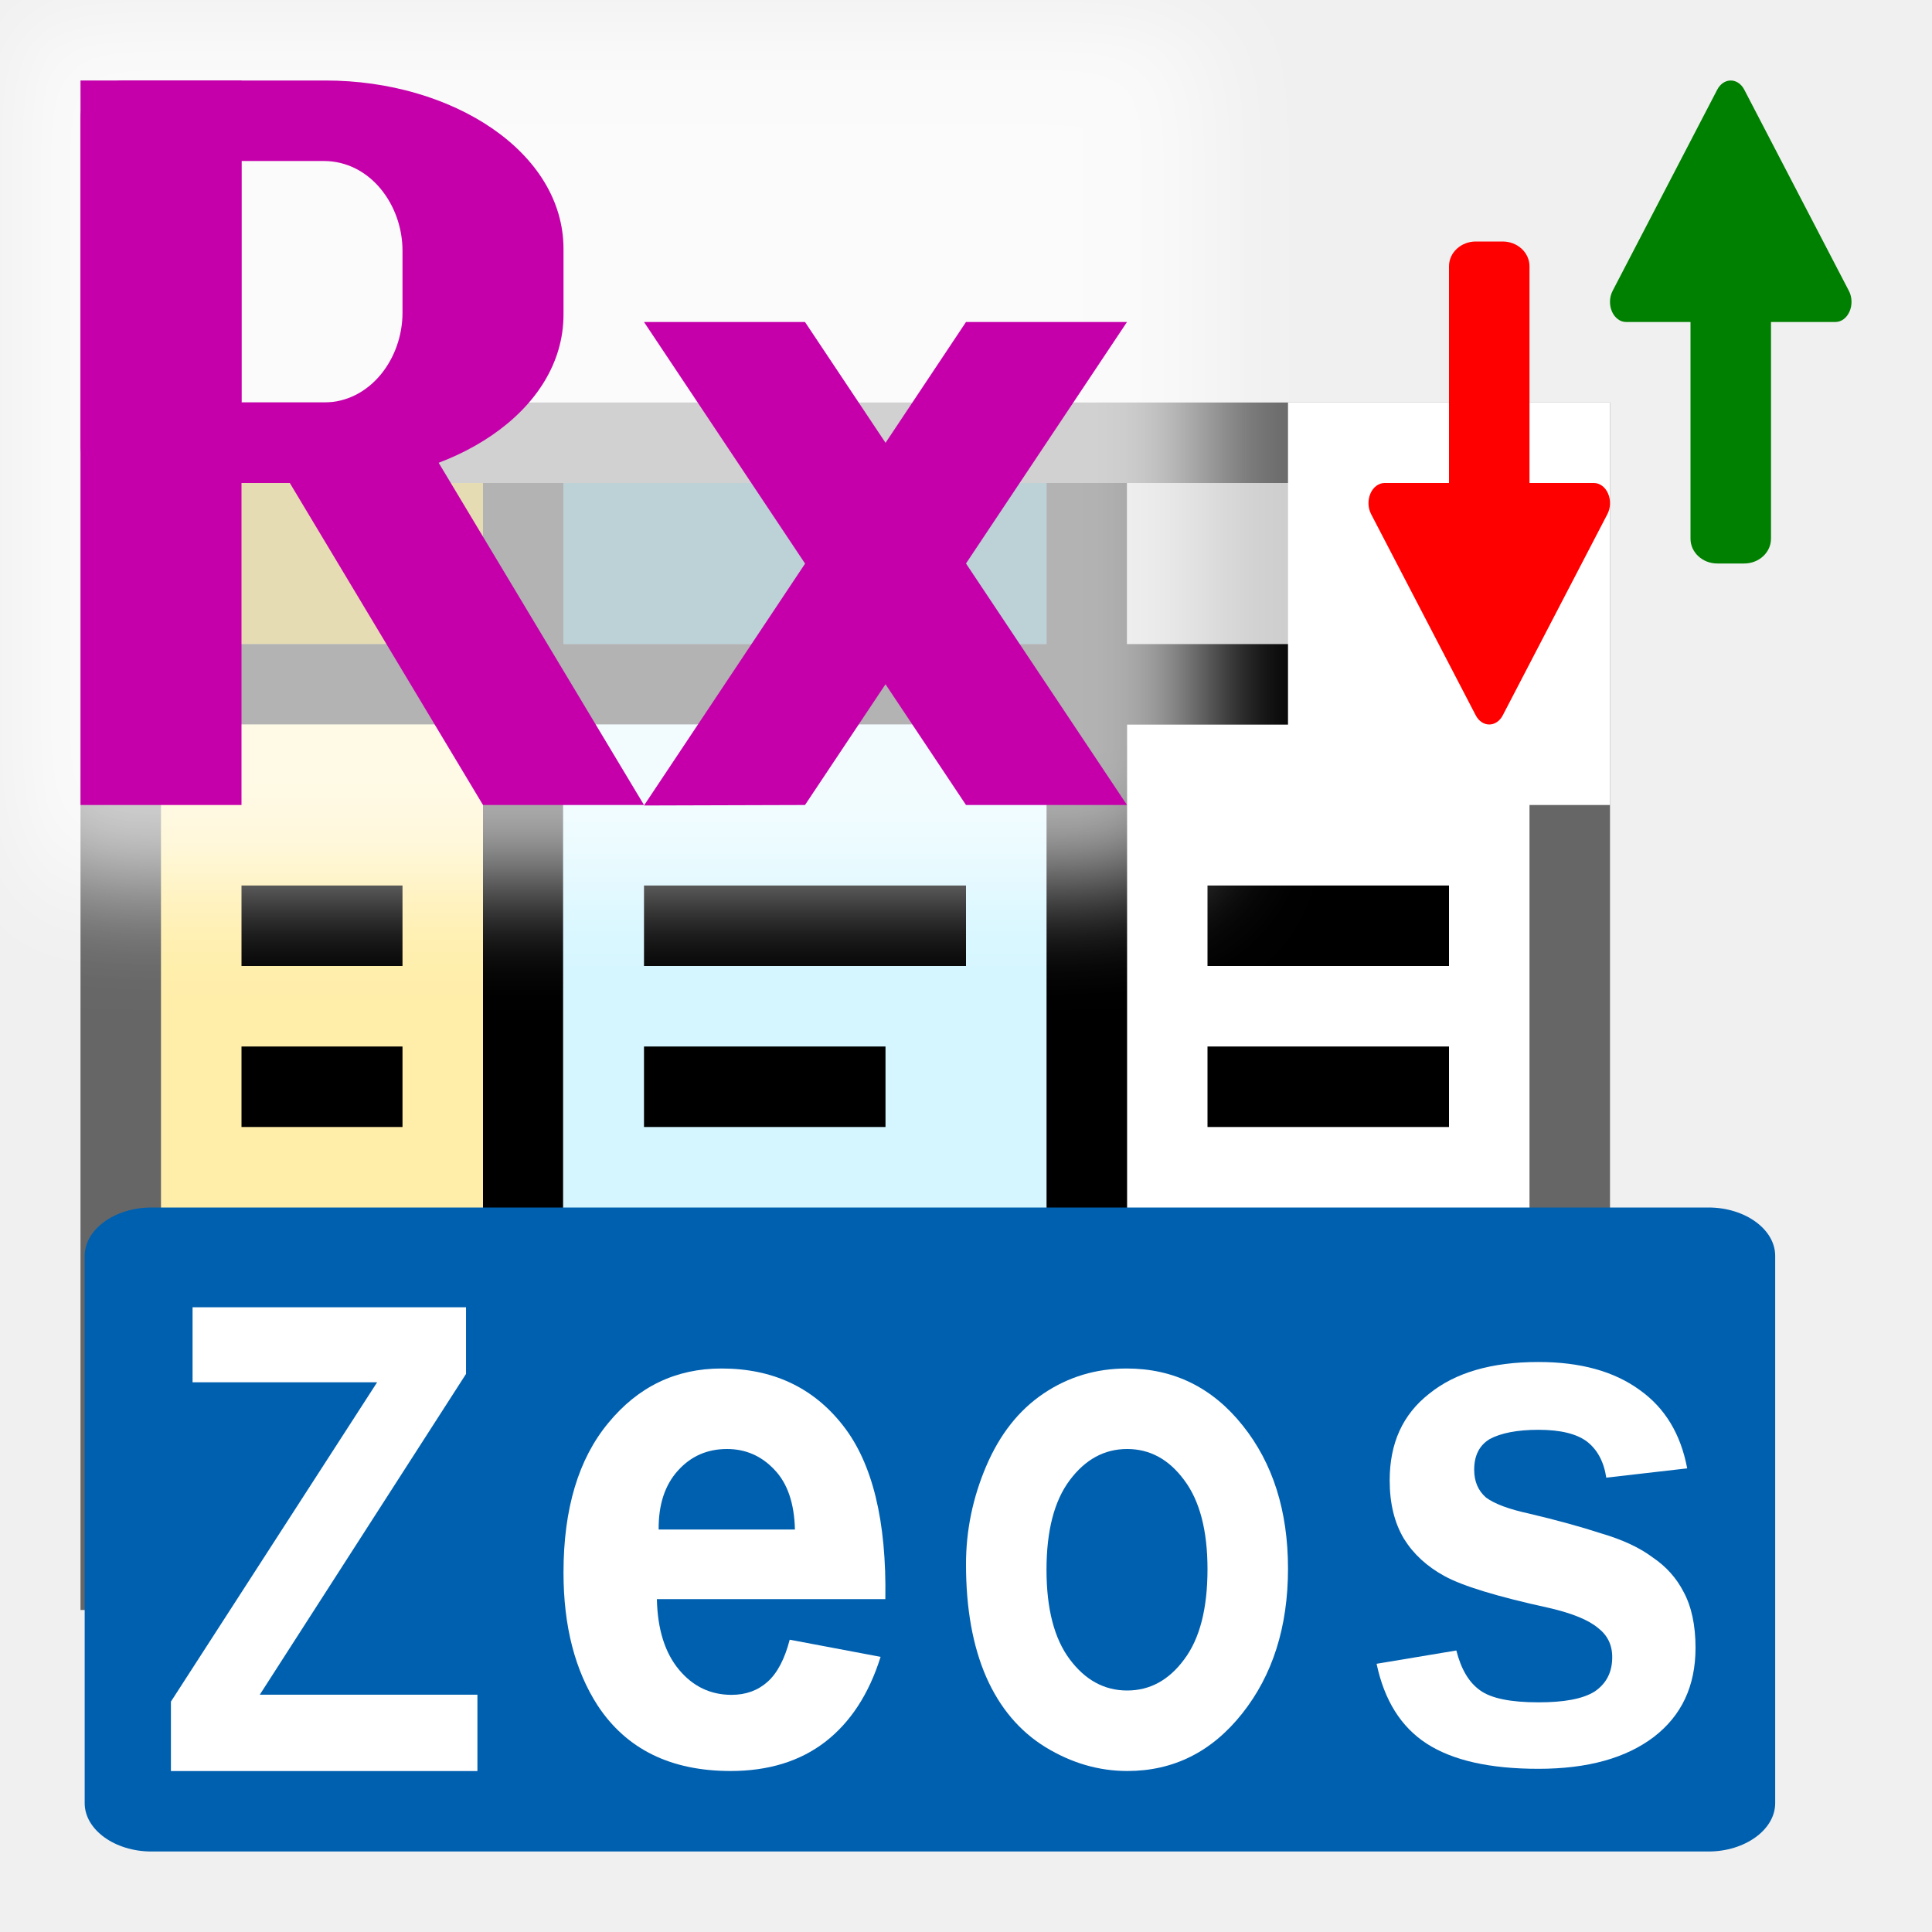
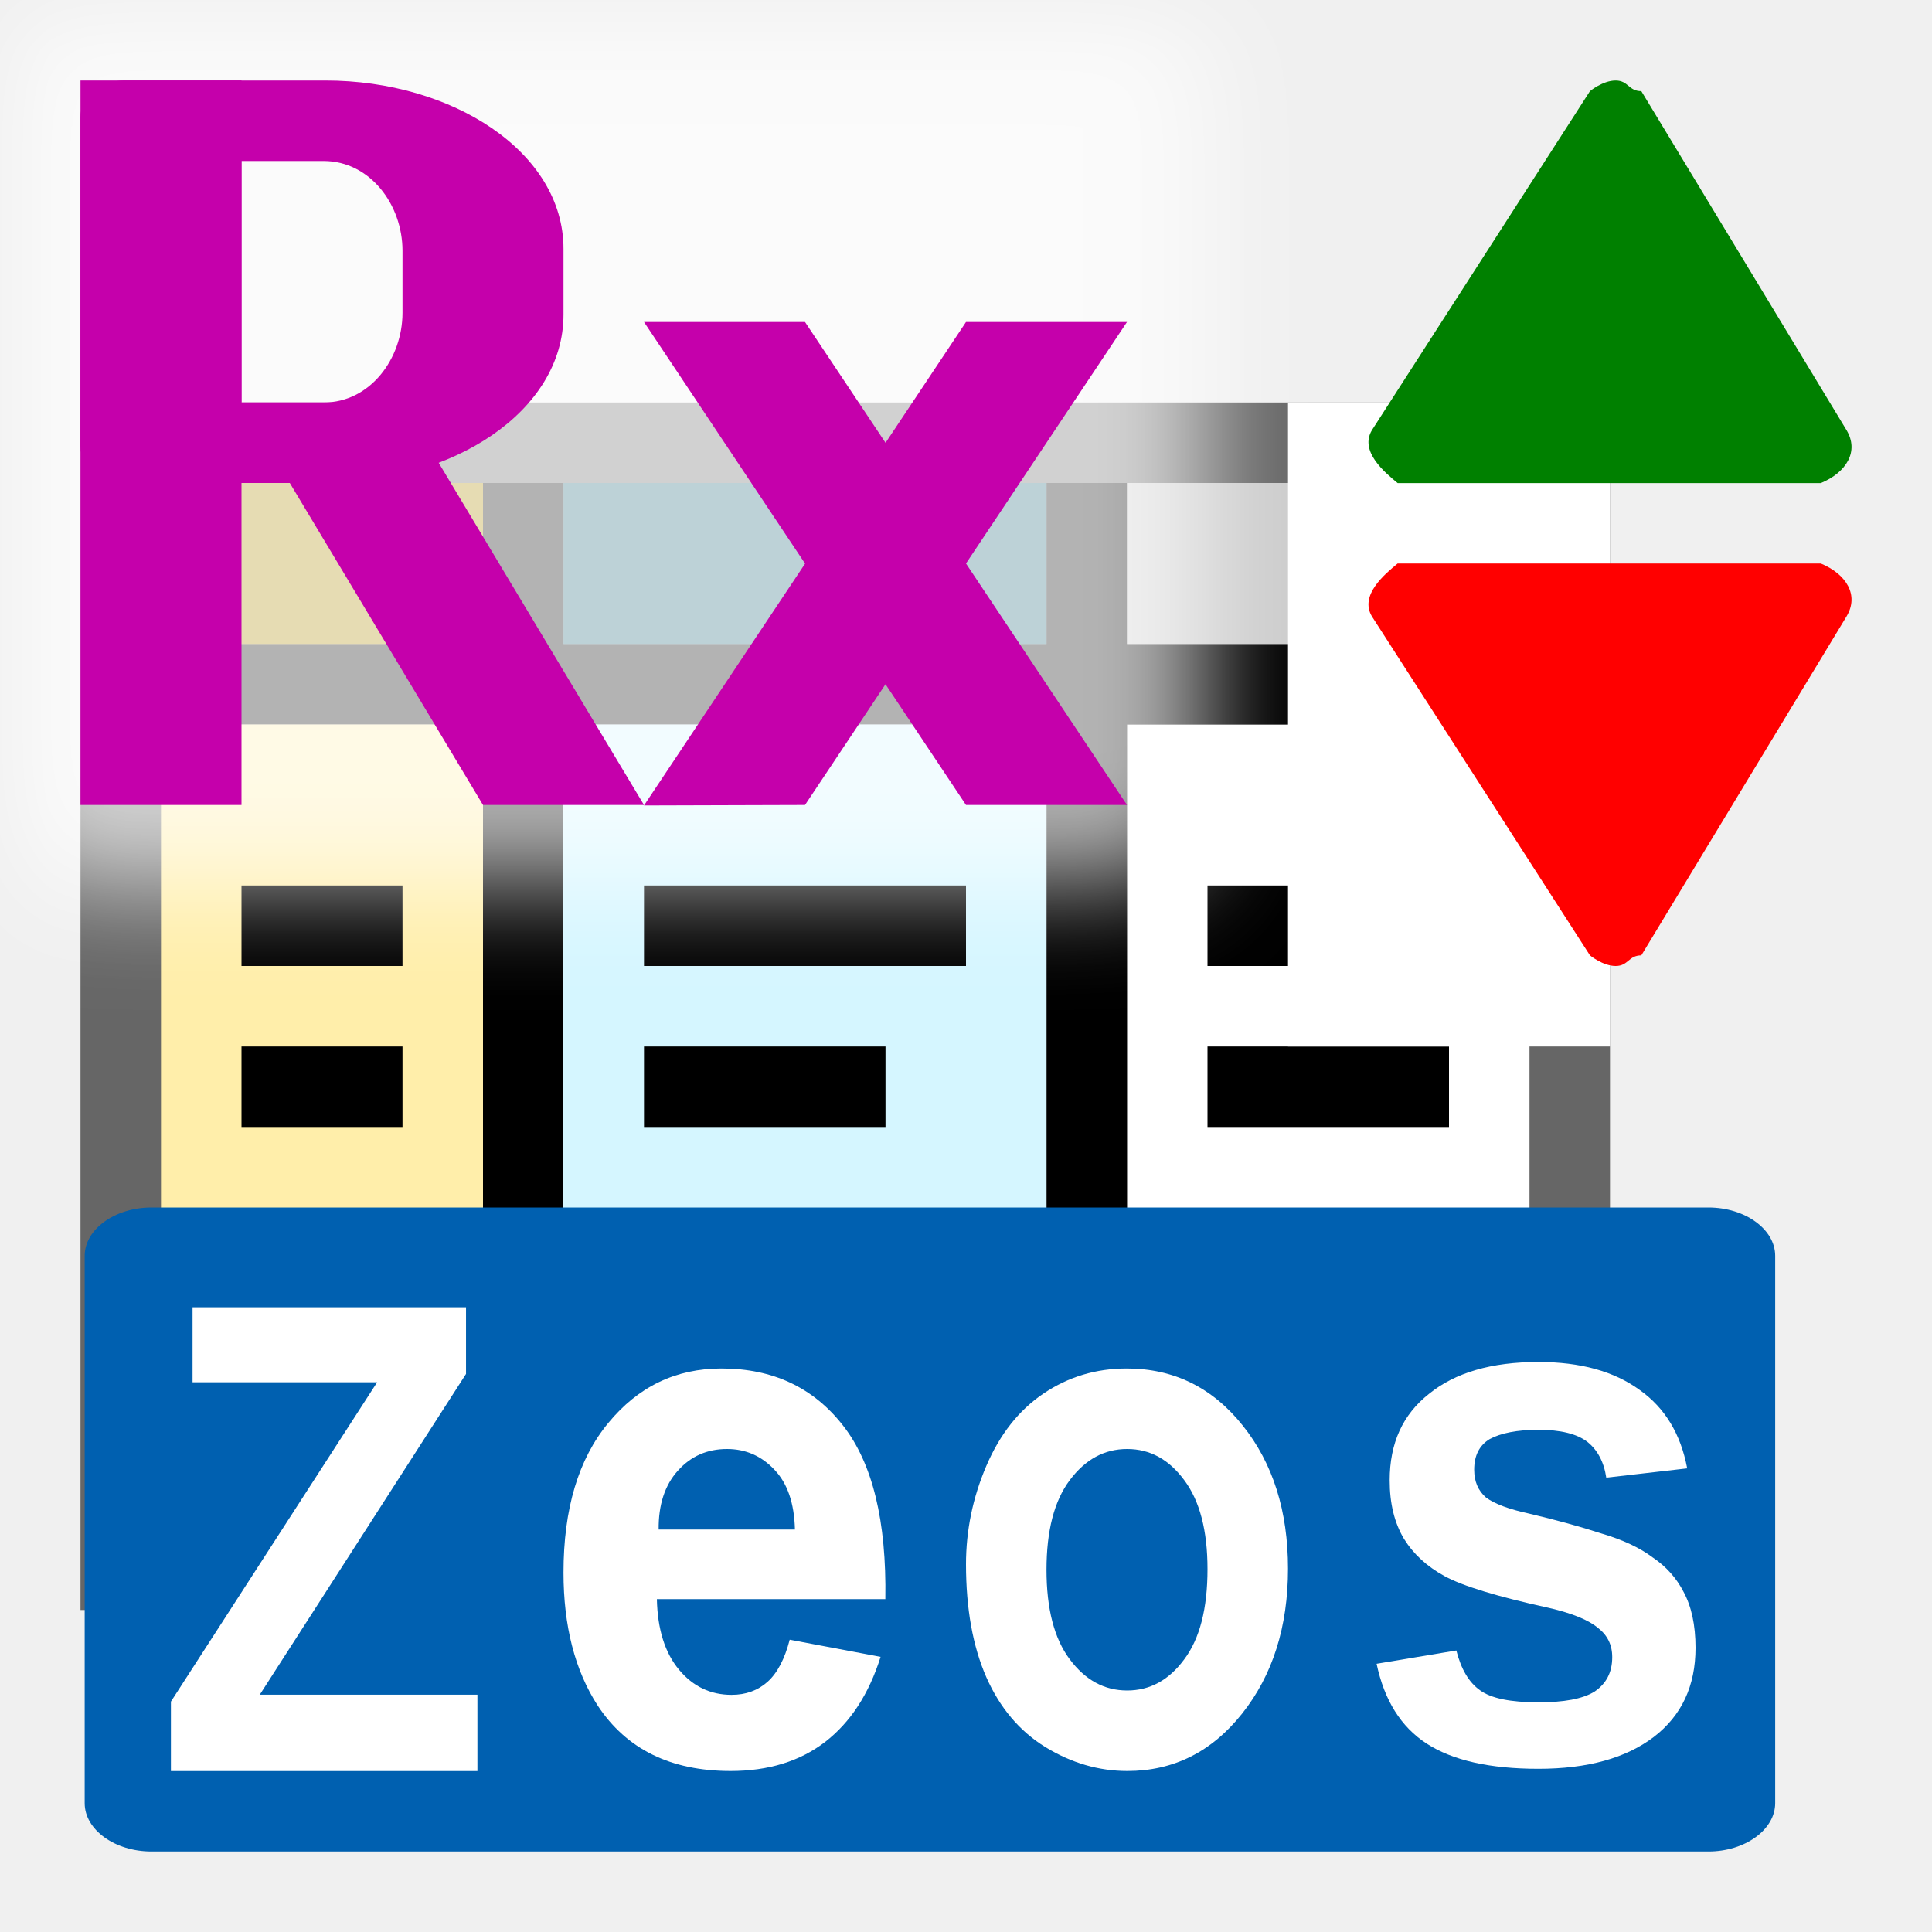
<svg xmlns="http://www.w3.org/2000/svg" width="24" height="24" viewBox="0 0 24 24" version="1.1" id="svg862">
  <defs id="defs856">
    <filter style="color-interpolation-filters:sRGB" id="filter906" x="-0.104" width="1.208" y="-0.142" height="1.284">
      <feGaussianBlur stdDeviation="0.52" id="feGaussianBlur908" />
    </filter>
    <pattern y="0" x="0" height="6" width="6" patternUnits="userSpaceOnUse" id="EMFhbasepattern" />
  </defs>
  <g transform="translate(0,-308.3)" id="layer1" style="display:none">
    <path id="rect1409" d="m 0,308.3 h 24 v 24 H 0 Z" style="fill:#f4e3d7;fill-opacity:0.939;stroke-width:1.455" />
  </g>
  <g id="layer3" transform="translate(0,-24)" style="display:none">
    <path id="path884" d="M 0,27 V 27.357 42 H 24 V 27 Z" style="color:#000000;fill:#808080;stroke-width:0.591" />
    <path id="rect836" d="M 0,28 H 21 V 41 H 0 Z" style="color:#000000;fill:#e6e6e6;stroke-width:0.553" />
    <path id="rect836-8" d="m 23,28 h 1 v 13 h -1 z" style="color:#000000;fill:#e6e6e6;stroke-width:0.121" />
    <path id="rect901" d="m 21,28 h 1 v 13 h -1 z" style="fill:#4d4d4d;fill-opacity:0.939;stroke-width:1.202" />
    <path id="rect901-0" d="m 22,28 h 1 v 13 h -1 z" style="fill:#ffffff;fill-opacity:0.939;stroke-width:1.202" />
  </g>
  <g id="layer4">
    <path style="fill:#666666;stroke-width:2.814;stroke-miterlimit:1" d="M 1,5 H 20 V 20 H 1 Z" id="rect927" />
    <path id="path865" d="m 14,9 h 5 v 10 h -5 z" style="fill:#ffffff;stroke-width:0.328" />
    <path id="path867" d="M 6,6 H 7 V 19 H 6 Z" style="fill:#000000;stroke-width:0.92" />
    <path id="path869" d="m 13,6 h 1 v 13 h -1 z" style="fill:#000000;stroke-width:0.859" />
    <path id="path871" d="M 19,8 V 9 H 2 V 8 Z" style="fill:#000000;stroke-width:0.75" />
    <path id="path873" d="m 18,11 v 1 h -3 v -1 z" style="fill:#000000;stroke-width:0.722" />
    <path id="path875" d="m 18,13 v 1 h -3 v -1 z" style="fill:#000000;stroke-width:0.722" />
    <path id="path879" d="M 6.995,9 H 13 V 19 H 6.995 Z" style="fill:#d5f6ff;stroke-width:0.646" />
    <path id="path881" d="m 12,11 v 1 H 8 v -1 z" style="fill:#000000;stroke-width:0.646" />
    <path id="path883" d="m 11,13 v 1 H 8 v -1 z" style="fill:#000000;stroke-width:0.722" />
    <path id="path885-5" d="M 2,9 H 6 V 19 H 2 Z" style="fill:#ffeeaa;stroke-width:0.72" />
    <path id="path887" d="m 5,11 v 1 H 3 v -1 z" style="fill:#000000;stroke-width:0.648" />
    <path id="path889" d="m 5,13 v 1 H 3 v -1 z" style="fill:#000000;stroke-width:0.648" />
    <path id="path891" d="M 2,6 H 6 V 8 H 2 Z" style="fill:#aa8800;stroke-width:0.754" />
    <path id="path893" d="m 7,6 h 6 V 8 H 7 Z" style="fill:#216778;stroke-width:0.707" />
    <path id="path895" d="m 14,6 h 5 v 2 h -5 z" style="fill:#cccccc;stroke-width:0.791" />
  </g>
  <g id="layer6" transform="translate(0,-24)">
    <path style="color:#000000;fill:#0060b0;stroke-width:0.47;stroke-linejoin:round" d="m 1.881,39 c -0.454,0 -0.829,0.271 -0.829,0.6 v 6.8 c 0,0.329 0.374,0.6 0.829,0.6 H 21.223 c 0.454,0 0.829,-0.271 0.829,-0.6 v -6.8 c 0,-0.329 -0.374,-0.6 -0.829,-0.6 z" id="path1142" />
  </g>
  <g id="layer7" transform="translate(0,-24)">
    <text xml:space="preserve" style="font-size:7.593px;line-height:1.25;font-family:Arial;-inkscape-font-specification:Arial;letter-spacing:0px;word-spacing:0px;fill:#ffffff;stroke-width:0.407" x="2.126" y="19.929" id="text853" transform="matrix(0.9058692,0,0,1.103912,0,24)">
      <tspan id="tspan851" x="2.126" y="19.929" style="font-weight:bold">Z</tspan>
    </text>
    <g aria-label="e" transform="matrix(0.9460097,0,0,1.057072,0,24)" style="font-size:8.727px;font-family:Arial;-inkscape-font-specification:Arial;letter-spacing:0px;word-spacing:0px;fill:#ffffff;stroke-width:0.468" id="text857">
      <path d="M 8.963,17 C 8.396,17 7.928,17.225 7.557,17.676 7.186,18.123 7,18.742 7,19.535 7,20.199 7.142,20.75 7.424,21.186 7.781,21.729 8.332,22 9.076,22 9.546,22 9.938,21.879 10.25,21.639 c 0.314,-0.243 0.544,-0.594 0.689,-1.057 l -1.129,-0.213 c -0.062,0.24 -0.154,0.415 -0.275,0.523 -0.121,0.108 -0.27,0.162 -0.447,0.162 -0.261,0 -0.478,-0.103 -0.652,-0.311 C 8.261,20.534 8.168,20.241 8.16,19.865 H 10.998 C 11.014,18.895 10.839,18.175 10.471,17.707 10.103,17.236 9.6,17 8.963,17 Z m 0.068,1 c 0.231,0 0.429,0.086 0.59,0.258 C 9.782,18.426 9.867,18.673 9.875,19 H 8.182 C 8.179,18.692 8.259,18.449 8.42,18.27 8.581,18.09 8.784,18 9.031,18 Z" transform="scale(1.057072,0.9460096)" id="path885" />
    </g>
    <g aria-label="o" transform="matrix(1.006367,0,0,1.242092,-7.5925726e-8,18.5)" style="font-size:7.427px;font-family:Arial;-inkscape-font-specification:Arial;letter-spacing:0px;word-spacing:0px;fill:#ffffff;stroke-width:0.398" id="text861">
      <path style="stroke-width:0.445" d="m 13.996,17 c -0.38,0 -0.724,0.103 -1.033,0.311 -0.307,0.207 -0.543,0.507 -0.711,0.9 C 12.084,18.604 12,19.011 12,19.432 c 0,0.55 0.084,1.018 0.252,1.402 0.168,0.381 0.413,0.671 0.734,0.869 C 13.31,21.901 13.649,22 14.004,22 14.578,22 15.053,21.762 15.43,21.287 15.809,20.81 16,20.21 16,19.486 16,18.769 15.812,18.177 15.438,17.709 15.063,17.238 14.582,17 13.996,17 Z m 0.006,1 c 0.283,0 0.519,0.129 0.709,0.387 C 14.904,18.644 15,19.014 15,19.492 15,19.983 14.904,20.356 14.711,20.613 14.521,20.871 14.285,21 14.002,21 13.719,21 13.482,20.871 13.289,20.613 13.096,20.356 13,19.985 13,19.5 13,19.015 13.096,18.644 13.289,18.387 13.482,18.129 13.719,18 14.002,18 Z" transform="matrix(0.9936736,0,0,0.8050933,7.5445388e-8,4.428013)" id="path877" />
    </g>
    <text xml:space="preserve" style="font-size:8.728px;line-height:1.25;font-family:Arial;-inkscape-font-specification:Arial;letter-spacing:0px;word-spacing:0px;fill:#ffffff;stroke-width:0.468" x="17.763" y="20.713" id="text865" transform="matrix(0.9461296,0,0,1.056938,0,24)">
      <tspan id="tspan863" x="17.763" y="20.713" style="font-weight:bold">s</tspan>
    </text>
  </g>
  <g id="g1156" transform="translate(0,-24)" style="display:none">
    <path id="path1144" d="m 17.498,29 a 0.333,0.333 0 0 0 -0.277,0.152 l -2.167,3.333 A 0.333,0.333 0 0 0 15.333,33 h 0.073 4.261 a 0.333,0.333 0 0 0 0.279,-0.515 l -2.167,-3.333 a 0.333,0.333 0 0 0 -0.281,-0.152 z" style="color:#000000;fill:#008000;stroke-width:0.667;stroke-linejoin:round" />
    <path id="path1150" d="m 17.498,38 a 0.333,0.333 0 0 1 -0.277,-0.152 l -2.167,-3.333 a 0.333,0.333 0 0 1 0.279,-0.515 h 0.073 4.261 a 0.333,0.333 0 0 1 0.279,0.515 l -2.167,3.333 a 0.333,0.333 0 0 1 -0.281,0.152 z" style="color:#000000;fill:#ff0000;stroke-width:0.667;stroke-linejoin:round" />
  </g>
  <g id="layer5">
-     <path style="fill:#ffffff;stroke-width:0.535;stroke-miterlimit:1" d="m 16,5 h 4 v 5 h -4 z" id="rect991" />
+     <path style="fill:#ffffff;stroke-width:0.676;stroke-miterlimit:1" d="m 16,5 h 4 v 8 h -4 z" id="rect991" />
  </g>
  <g id="layer8">
-     <g id="g975" transform="translate(1)">
-       <path id="path1061" d="M 20.499,1 A 0.2,0.25 0 0 0 20.332,1.114 L 19.032,3.614 A 0.2,0.25 0 0 0 19.2,4 h 0.044 2.556 A 0.2,0.25 0 0 0 21.968,3.614 L 20.668,1.114 A 0.2,0.25 0 0 0 20.499,1 Z" style="color:#000000;fill:#008000;stroke-width:0.447;stroke-linejoin:round" />
-       <path id="rect1063" d="M 20.333,3 A 0.333,0.308 0 0 0 20,3.308 V 6.692 A 0.333,0.308 0 0 0 20.333,7 h 0.333 A 0.333,0.308 0 0 0 21,6.692 V 3.308 A 0.333,0.308 0 0 0 20.667,3 Z" style="color:#000000;fill:#008000;stroke-width:0.641;stroke-linejoin:round" />
-     </g>
-     <g id="g979" transform="translate(2,2)">
-       <path id="path1061-4" d="M 16.499,7 A 0.2,0.25 0 0 1 16.332,6.886 L 15.032,4.386 A 0.2,0.25 0 0 1 15.2,4 h 0.044 2.556 a 0.2,0.25 0 0 1 0.168,0.386 l -1.3,2.5 a 0.2,0.25 0 0 1 -0.169,0.114 z" style="color:#000000;fill:#ff0000;stroke-width:0.447;stroke-linejoin:round" />
-       <path id="rect1063-9" d="M 16.333,5 A 0.333,0.308 0 0 1 16,4.692 V 1.308 A 0.333,0.308 0 0 1 16.333,1 h 0.333 A 0.333,0.308 0 0 1 17,1.308 V 4.692 A 0.333,0.308 0 0 1 16.667,5 Z" style="color:#000000;fill:#ff0000;stroke-width:0.641;stroke-linejoin:round" />
-     </g>
+     <path style="fill:#008000;stroke-width:1.81" d="m 20.07,1 c -0.159,0 -0.319,0.132 -0.319,0.132 l -2.708,4.211 c -0.159,0.263 0.159,0.526 0.319,0.658 h 0.159 5.098 c 0.319,-0.132 0.478,-0.395 0.319,-0.658 L 20.389,1.132 C 20.229,1.132 20.229,1 20.07,1 Z" id="path872" />
+     <path style="fill:#ff0000;stroke-width:1.81" d="m 20.07,12 c -0.159,0 -0.319,-0.132 -0.319,-0.132 L 17.043,7.658 c -0.159,-0.263 0.159,-0.526 0.319,-0.658 h 0.159 5.098 c 0.319,0.132 0.478,0.395 0.319,0.658 L 20.389,11.868 C 20.229,11.868 20.229,12 20.07,12 Z" id="path872-6" />
  </g>
  <g id="layer2" transform="translate(0,-24)">
    <path transform="matrix(1.25,0,0,1.25,-10,-47)" style="opacity:0.7;fill:#ffffff;fill-rule:evenodd;stroke-width:0.8;stroke-linejoin:round;paint-order:fill markers stroke;filter:url(#filter906)" d="m 8.8,56.8 h 10.4 c 0.443,0 0.8,0.357 0.8,0.8 v 7.2 c 0,0.443 -0.357,0.8 -0.8,0.8 H 8.8 C 8.357,65.6 8,65.243 8,64.8 v -7.2 c 0,-0.443 0.357,-0.8 0.8,-0.8 z" id="rect957" />
    <path style="color:#000000;fill:#c500ab;fill-rule:evenodd;stroke-width:0.994;stroke-linejoin:round;paint-order:fill markers stroke" d="M 1.543,25 A 0.544,0.454 0 0 0 1,25.453 v 4.094 A 0.544,0.454 0 0 0 1.543,30 h 2.5 C 5.618,30 7,29.114 7,27.908 V 27.092 C 7,25.886 5.618,25 4.043,25 Z M 3,26 H 4.021 C 4.597,26 5,26.543 5,27.115 v 0.77 C 5,28.457 4.597,29 4.021,29 H 3 Z" id="path923" />
    <path style="color:#000000;fill:#c500ab;stroke-width:1.414px" d="m 1,25 v 9 h 2 v -9 z" id="path926" />
    <path style="color:#000000;fill:#c500ab;stroke-width:1px" d="m 3,29 3,5 H 8 L 5,29 Z" id="path926-3" />
    <path style="color:#000000;fill:#c500ab;stroke-width:1px" d="m 12,28 -4,6.006 2,-0.006 4,-6 z" id="path946" />
    <path id="path950" d="m 10,28 4,6 -2,-4.1e-5 -4,-6 z" style="color:#000000;fill:#c500ab;stroke-width:1px" />
  </g>
</svg>
